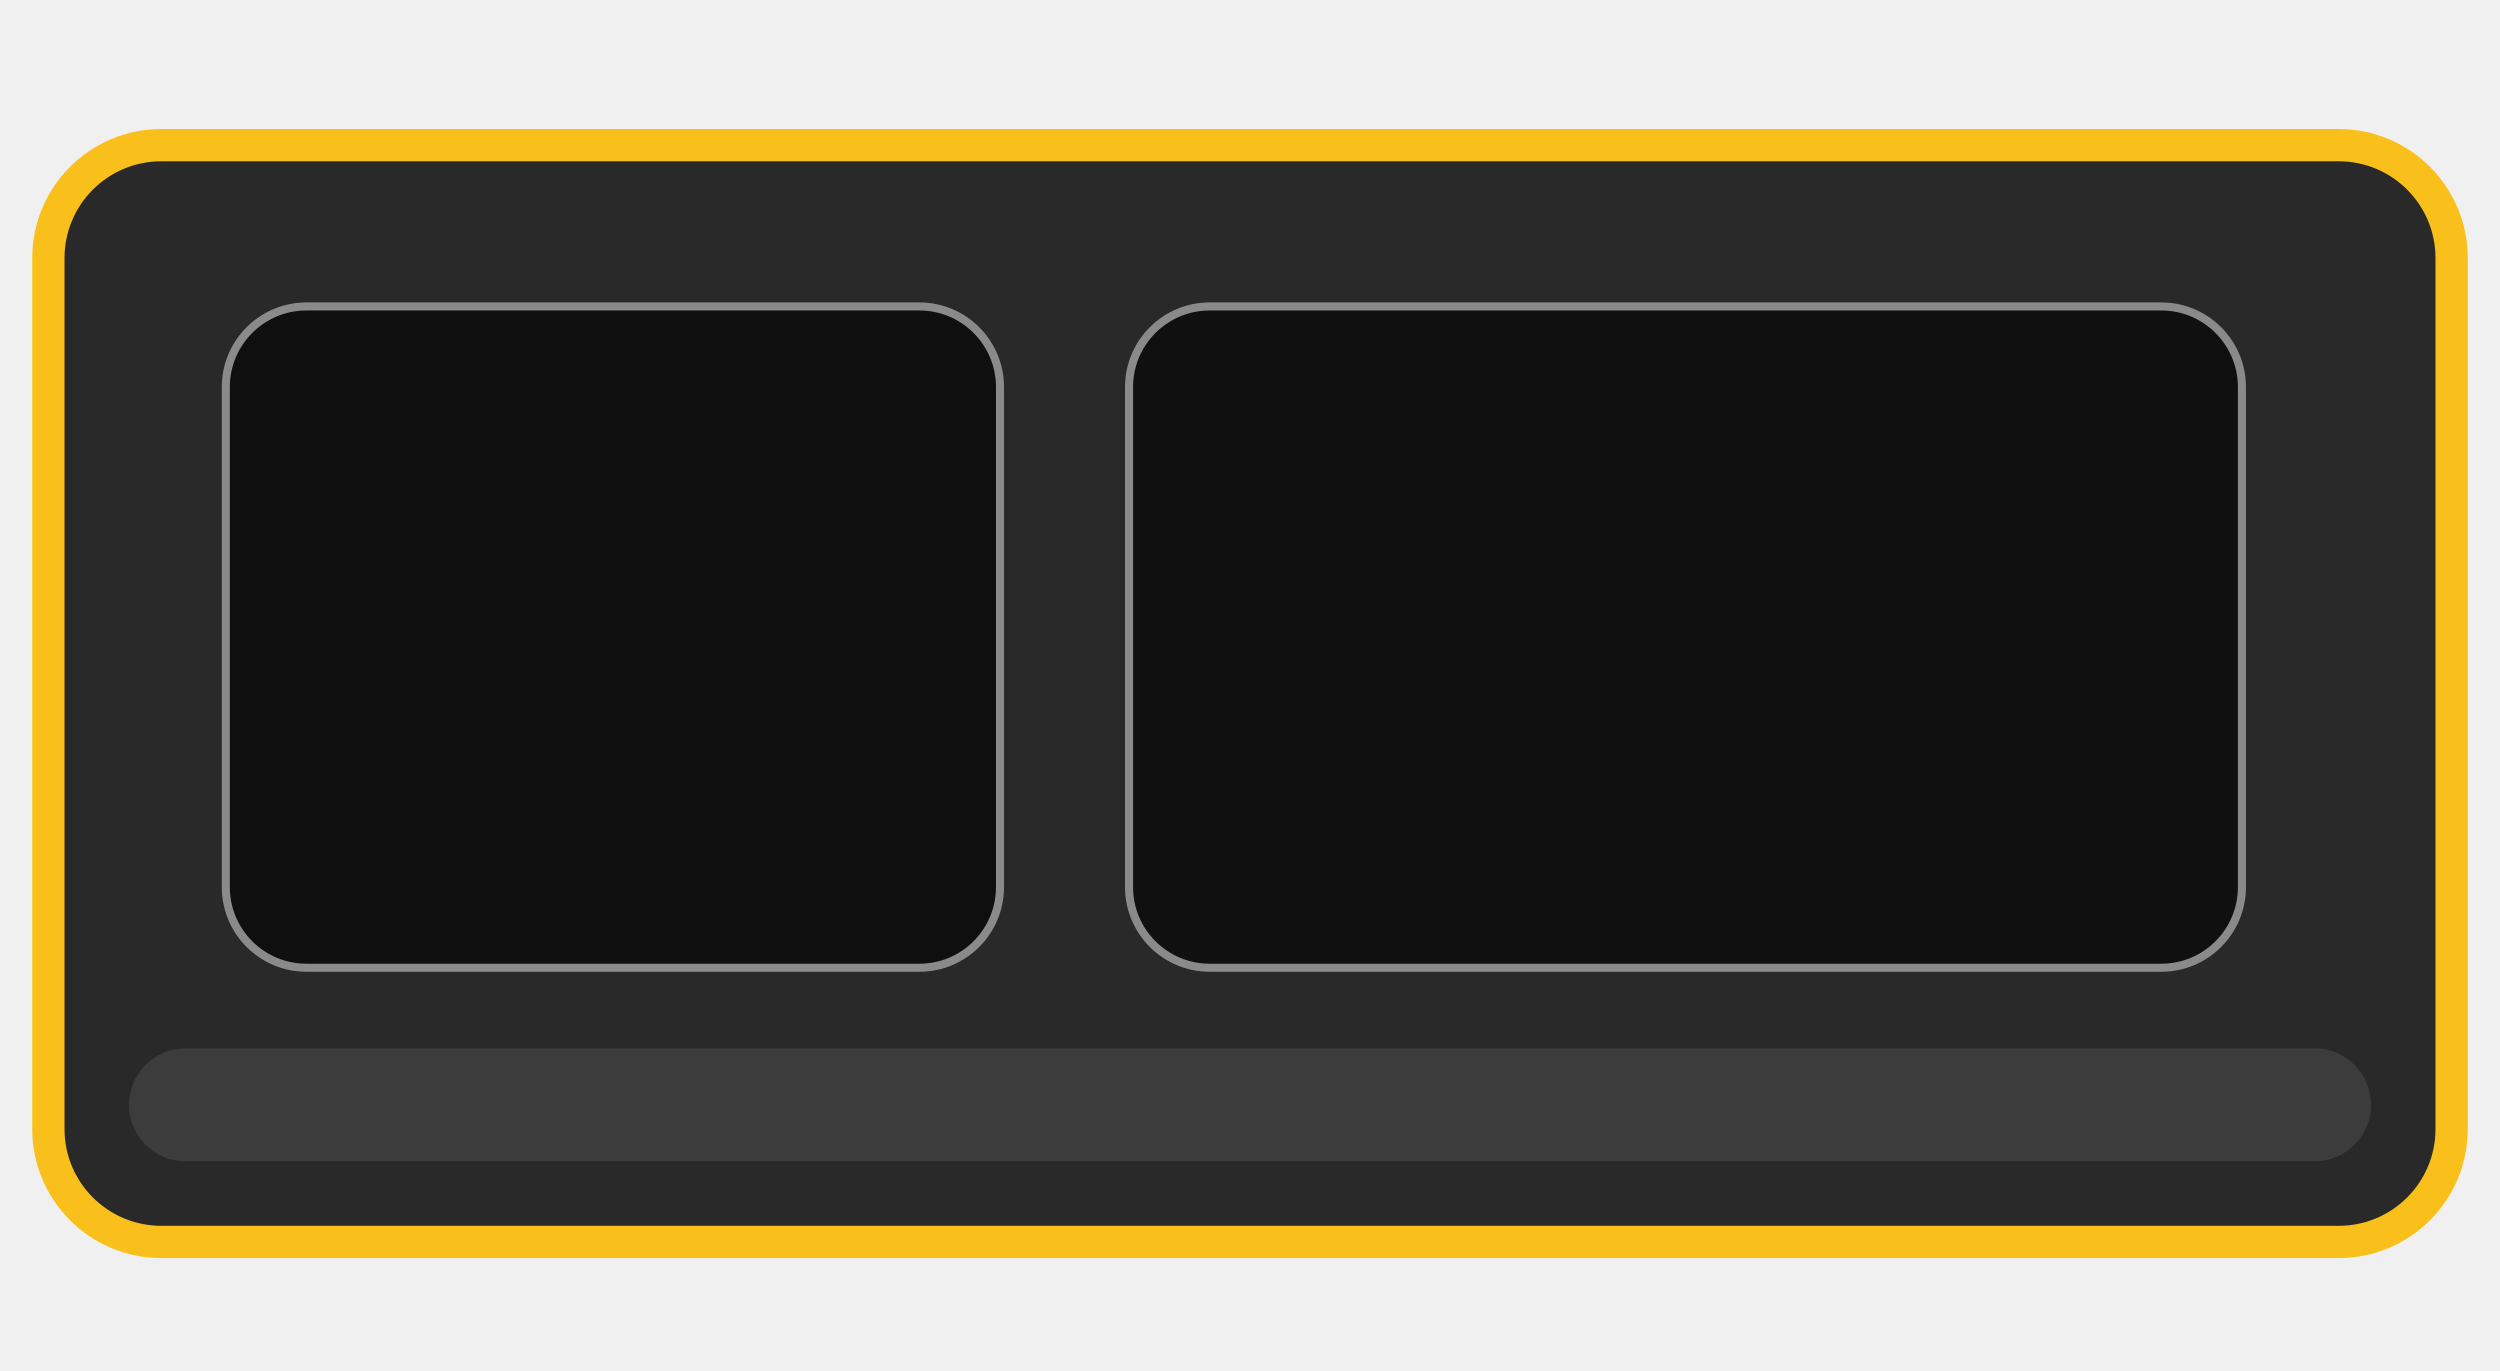
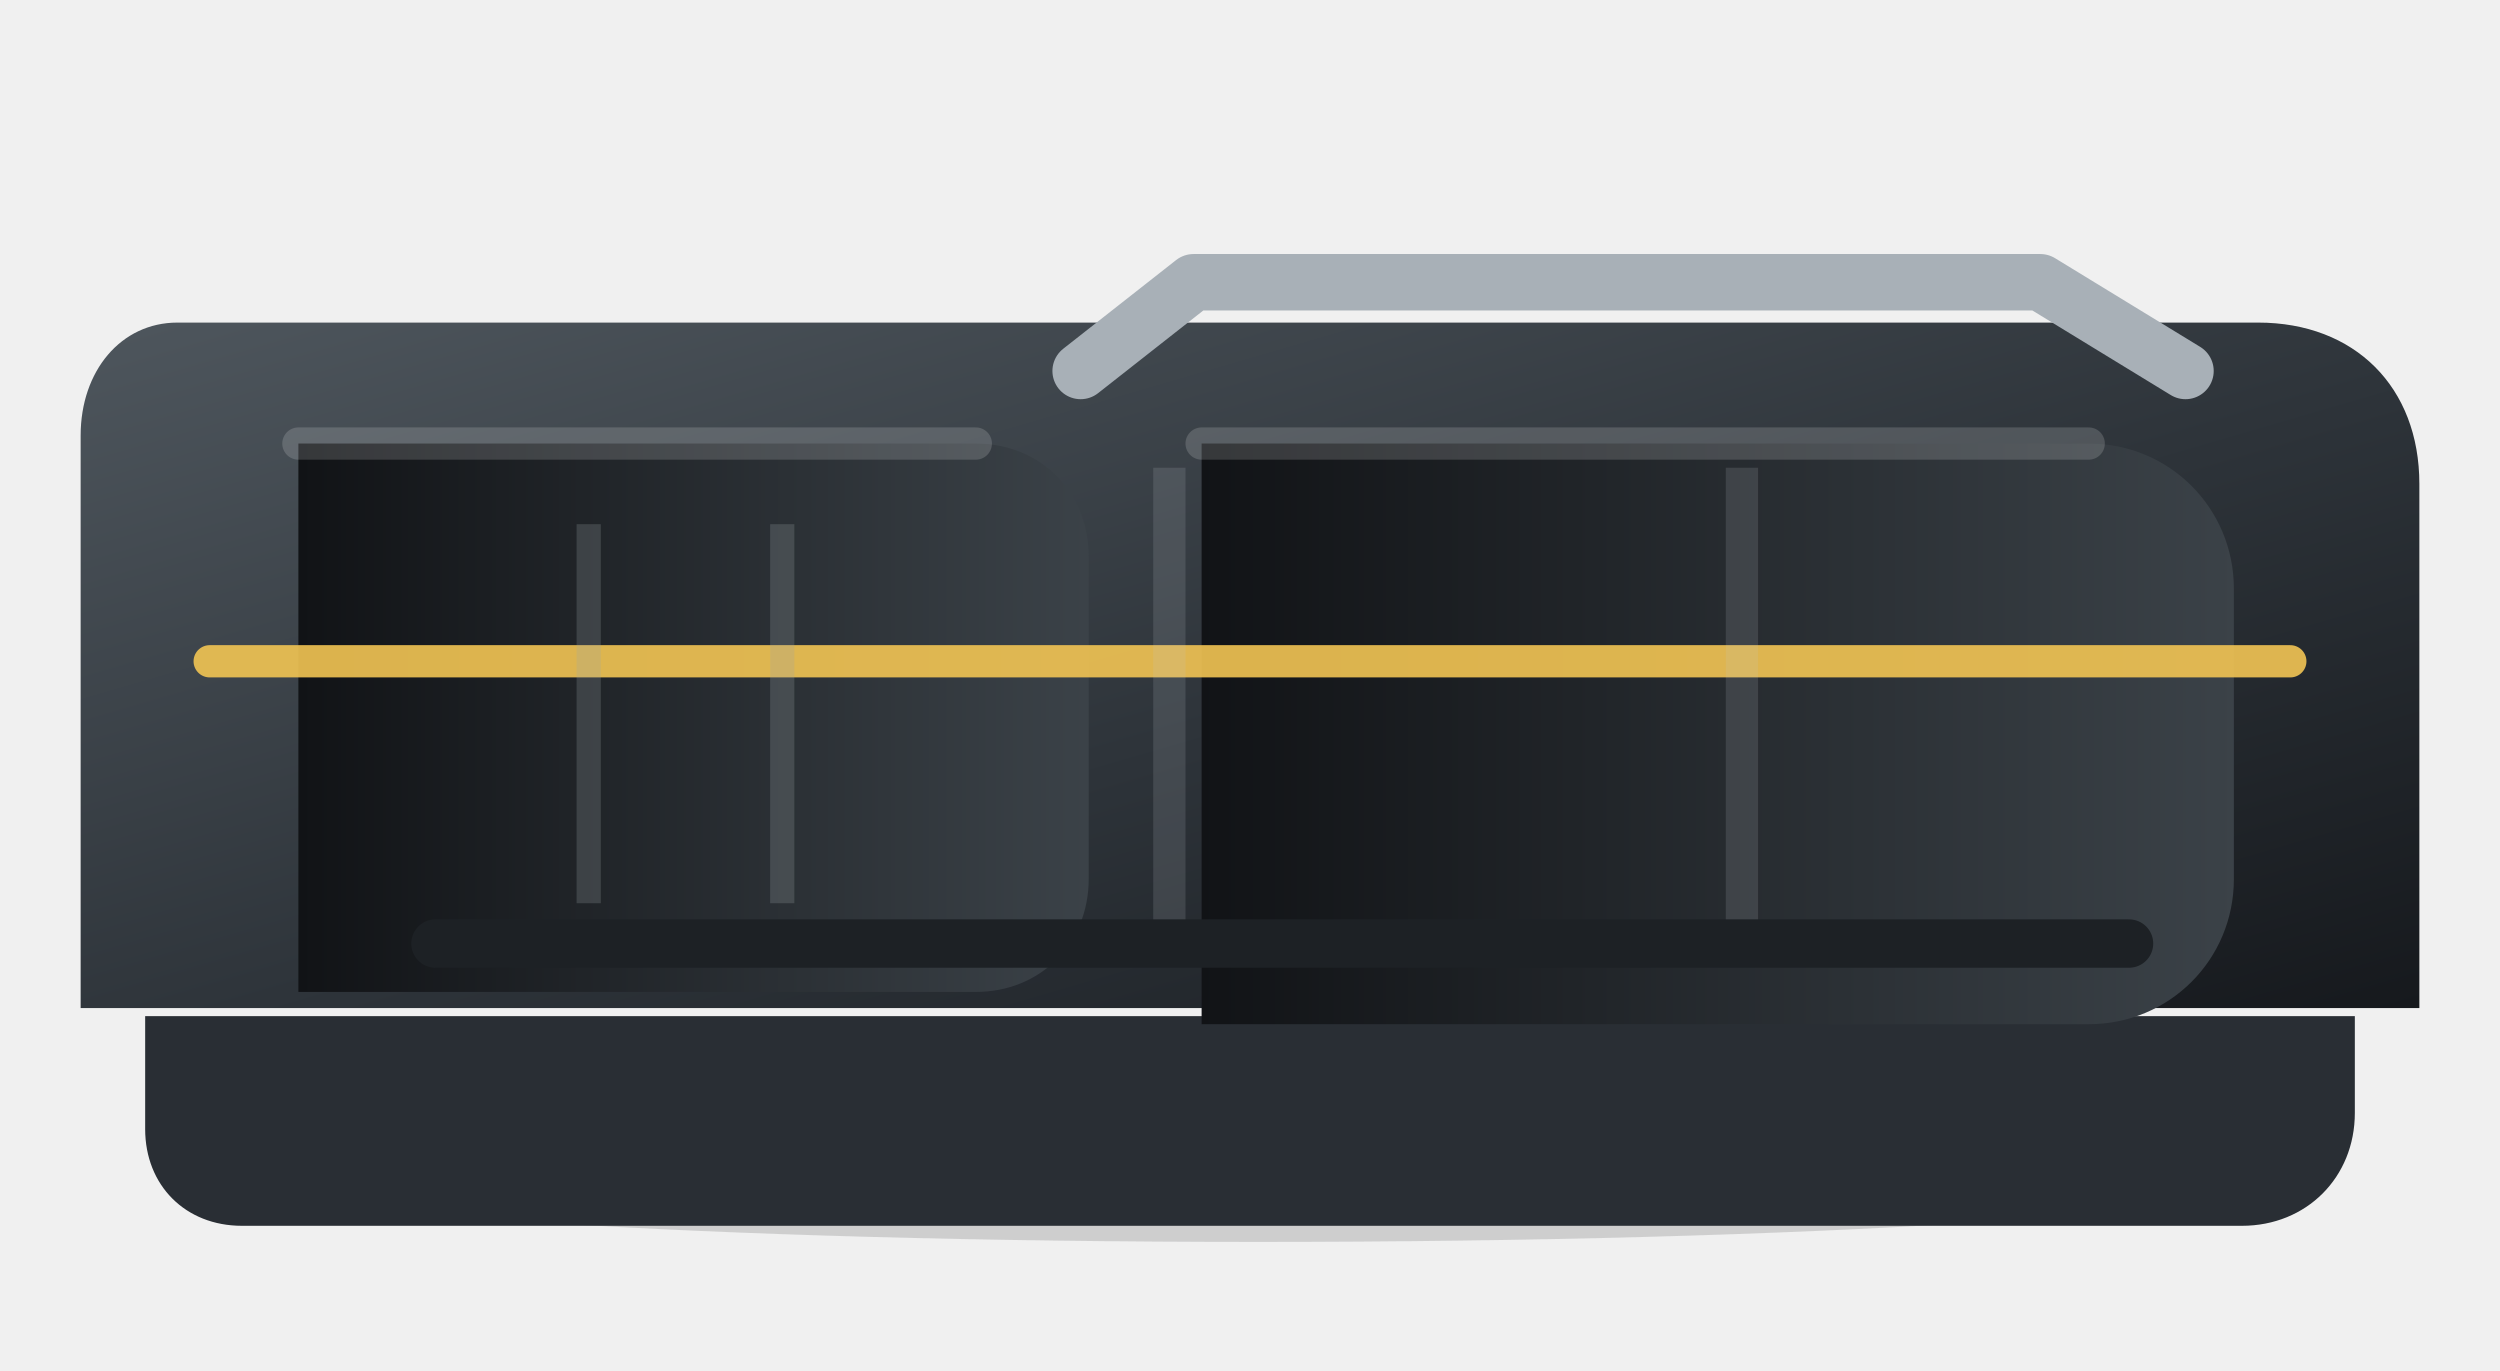
<svg xmlns="http://www.w3.org/2000/svg" viewBox="0 0 310 170">
-   <rect x="6" y="18" width="298" height="136" rx="14" fill="#292929" stroke="#f9bf1a" stroke-width="4" />
-   <rect x="28" y="38" width="96" height="82" rx="10" fill="#0f0f0f" stroke="#8a8a8a" />
-   <rect x="140" y="38" width="138" height="82" rx="10" fill="#101010" stroke="#8a8a8a" />
-   <rect x="16" y="130" width="278" height="14" rx="7" fill="#3c3c3c" />
+   <defs>
+     <linearGradient id="tradeShell" x1="0" x2="1" y1="0" y2="1">
+       <stop offset="0" stop-color="#4e565d" />
+       <stop offset="0.55" stop-color="#2d3339" />
+       <stop offset="1" stop-color="#16191d" />
+     </linearGradient>
+     <linearGradient id="tradeGlass" x1="0" x2="1">
+       <stop offset="0" stop-color="#111316" />
+       <stop offset="1" stop-color="#3b4248" />
+     </linearGradient>
+   </defs>
+   <rect width="310" height="170" fill="none" />
+   <ellipse cx="156" cy="146" rx="124" ry="8" fill="#0d0e10" opacity=".15" />
+   <path d="M18 126h274v12c0 8-6 14-14 14H30c-7 0-12-5-12-12z" fill="#292e34" />
+   <path d="M22 40h258c12 0 20 8 20 20v65H10V54c0-8 5-14 12-14z" fill="url(#tradeShell)" />
+   <path d="M37 55h84c8 0 14 6 14 14v40c0 8-6 14-14 14H37z" fill="url(#tradeGlass)" />
+   <path d="M149 55h110c10 0 18 8 18 18v36c0 10-8 18-18 18H149z" fill="url(#tradeGlass)" />
+   <path d="M37 55h84M149 55h110" stroke="#ffffff" stroke-opacity=".16" stroke-width="4" stroke-linecap="round" />
+   <path d="M134 46l14-11h105l18 11" fill="none" stroke="#a8b0b7" stroke-width="7" stroke-linecap="round" stroke-linejoin="round" />
+   <path d="M26 82h258" stroke="#f2c453" stroke-width="4" stroke-linecap="round" opacity=".9" />
+   <path d="M145 58v58M216 58v58" stroke="#c0c6cc" stroke-opacity=".16" stroke-width="4" />
+   <path d="M54 117h210" stroke="#1d2125" stroke-width="6" stroke-linecap="round" />
+   <path d="M73 65v47M97 65v47" stroke="#9aa2aa" stroke-opacity=".24" stroke-width="3" />
</svg>
